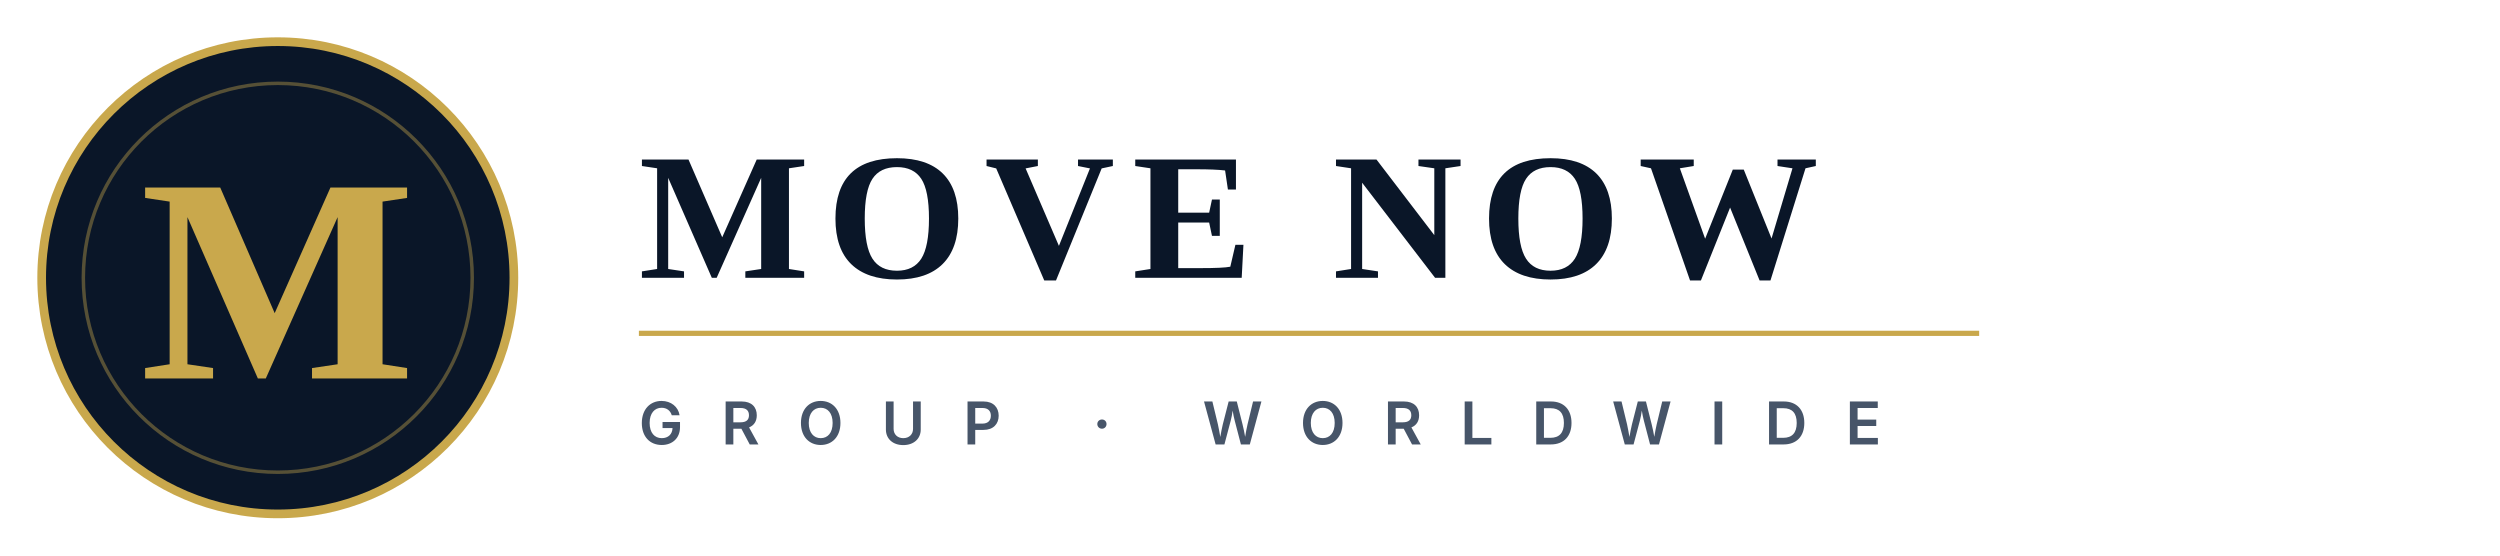
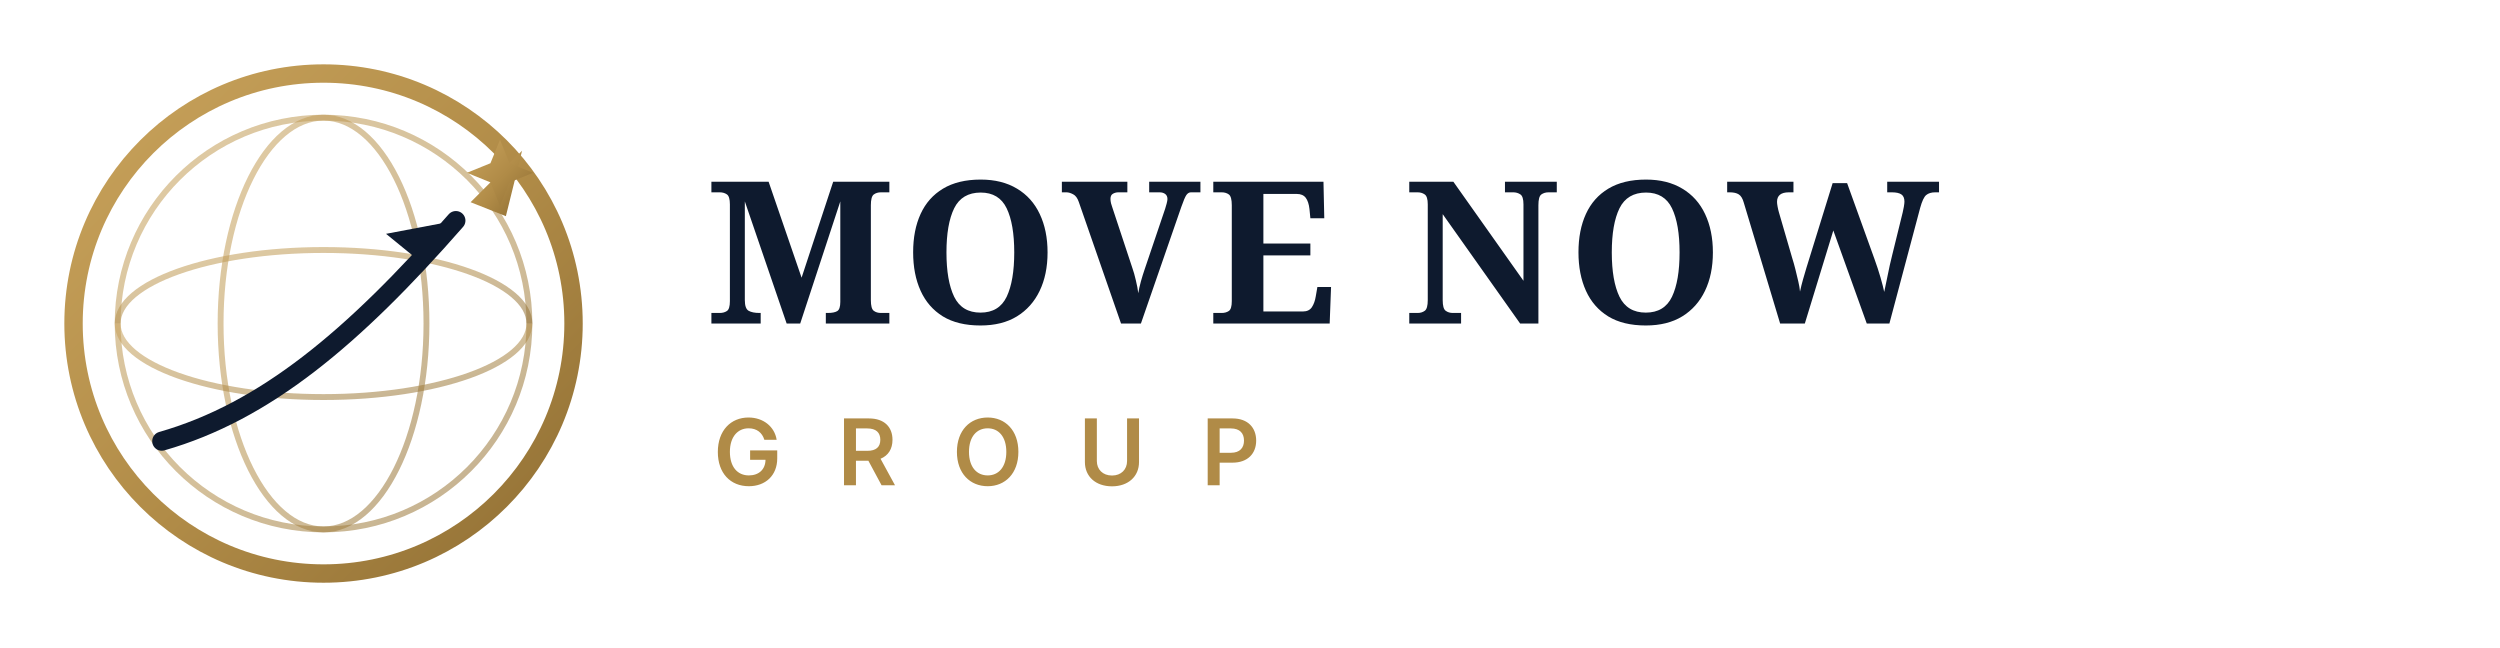
- <svg xmlns="http://www.w3.org/2000/svg" viewBox="0 0 360 80" role="img" aria-label="Move Now Group">
-   <g>
-     <circle cx="40" cy="40" r="34" fill="#0A1628" />
-     <circle cx="40" cy="40" r="34" fill="none" stroke="#C9A84C" stroke-width="1.25" />
-     <circle cx="40" cy="40" r="28" fill="none" stroke="#C9A84C" stroke-width="0.5" opacity="0.4" />
-     <text x="40" y="54.5" font-family="'Cormorant Garamond', Georgia, 'Times New Roman', serif" font-size="42" font-weight="700" fill="#C9A84C" text-anchor="middle">M</text>
+ <svg xmlns="http://www.w3.org/2000/svg" viewBox="0 0 340 88" role="img" aria-label="Move Now Group">
+   <defs>
+     <linearGradient id="gold" x1="0" y1="0" x2="1" y2="1">
+       <stop offset="0" stop-color="#C9A35C" />
+       <stop offset="0.55" stop-color="#B08B47" />
+       <stop offset="1" stop-color="#8F6E33" />
+     </linearGradient>
+   </defs>
+   <g transform="translate(44,44)">
+     <circle r="34" fill="none" stroke="url(#gold)" stroke-width="2.5" />
+     <circle r="28" fill="none" stroke="url(#gold)" stroke-width="0.8" opacity="0.55" />
+     <path d="M 0,-28 A 14,28 0 0 1 0,28 A 14,28 0 0 1 0,-28" fill="none" stroke="url(#gold)" stroke-width="0.8" opacity="0.55" />
+     <path d="M -28,0 A 28,10 0 0 0 28,0" fill="none" stroke="url(#gold)" stroke-width="0.8" opacity="0.55" />
+     <path d="M -28,0 A 28,10 0 0 1 28,0" fill="none" stroke="url(#gold)" stroke-width="0.8" opacity="0.55" />
+     <path d="M -22,16 C -8,12 4,2 18,-14" fill="none" stroke="#0E1A2E" stroke-width="2.6" stroke-linecap="round" />
+     <path d="M 18,-14 L 8.5,-12.2 L 13.4,-8.2 Z" fill="#0E1A2E" />
+     <path d="M 20,-16.5 L 27,-23.5 L 24.8,-14.6 Z" fill="url(#gold)" />
+     <path d="M 24,-25 l 1.3,3.2 3.2,1.3 -3.2,1.3 -1.3,3.2 -1.3,-3.2 -3.2,-1.3 3.2,-1.3 Z" fill="url(#gold)" />
  </g>
-   <text x="92" y="40" font-family="'Cormorant Garamond', Georgia, 'Times New Roman', serif" font-size="26" font-weight="700" letter-spacing="2.5" fill="#0A1628">MOVE NOW</text>
-   <line x1="92" y1="48" x2="285" y2="48" stroke="#C9A84C" stroke-width="0.75" />
-   <text x="92" y="64" font-family="Inter, system-ui, -apple-system, sans-serif" font-size="8.5" font-weight="600" letter-spacing="5.5" fill="#475569">GROUP · WORLDWIDE</text>
+   <g fill="#0E1A2E">
+     <text x="96" y="44" font-family="Playfair Display, Georgia, serif" font-size="27" font-weight="600" letter-spacing="1">MOVE NOW</text>
+     <text x="97" y="66" font-family="Inter, Helvetica, Arial, sans-serif" font-size="12.5" font-weight="600" letter-spacing="7.5" fill="#B08B47">GROUP</text>
+   </g>
</svg>
